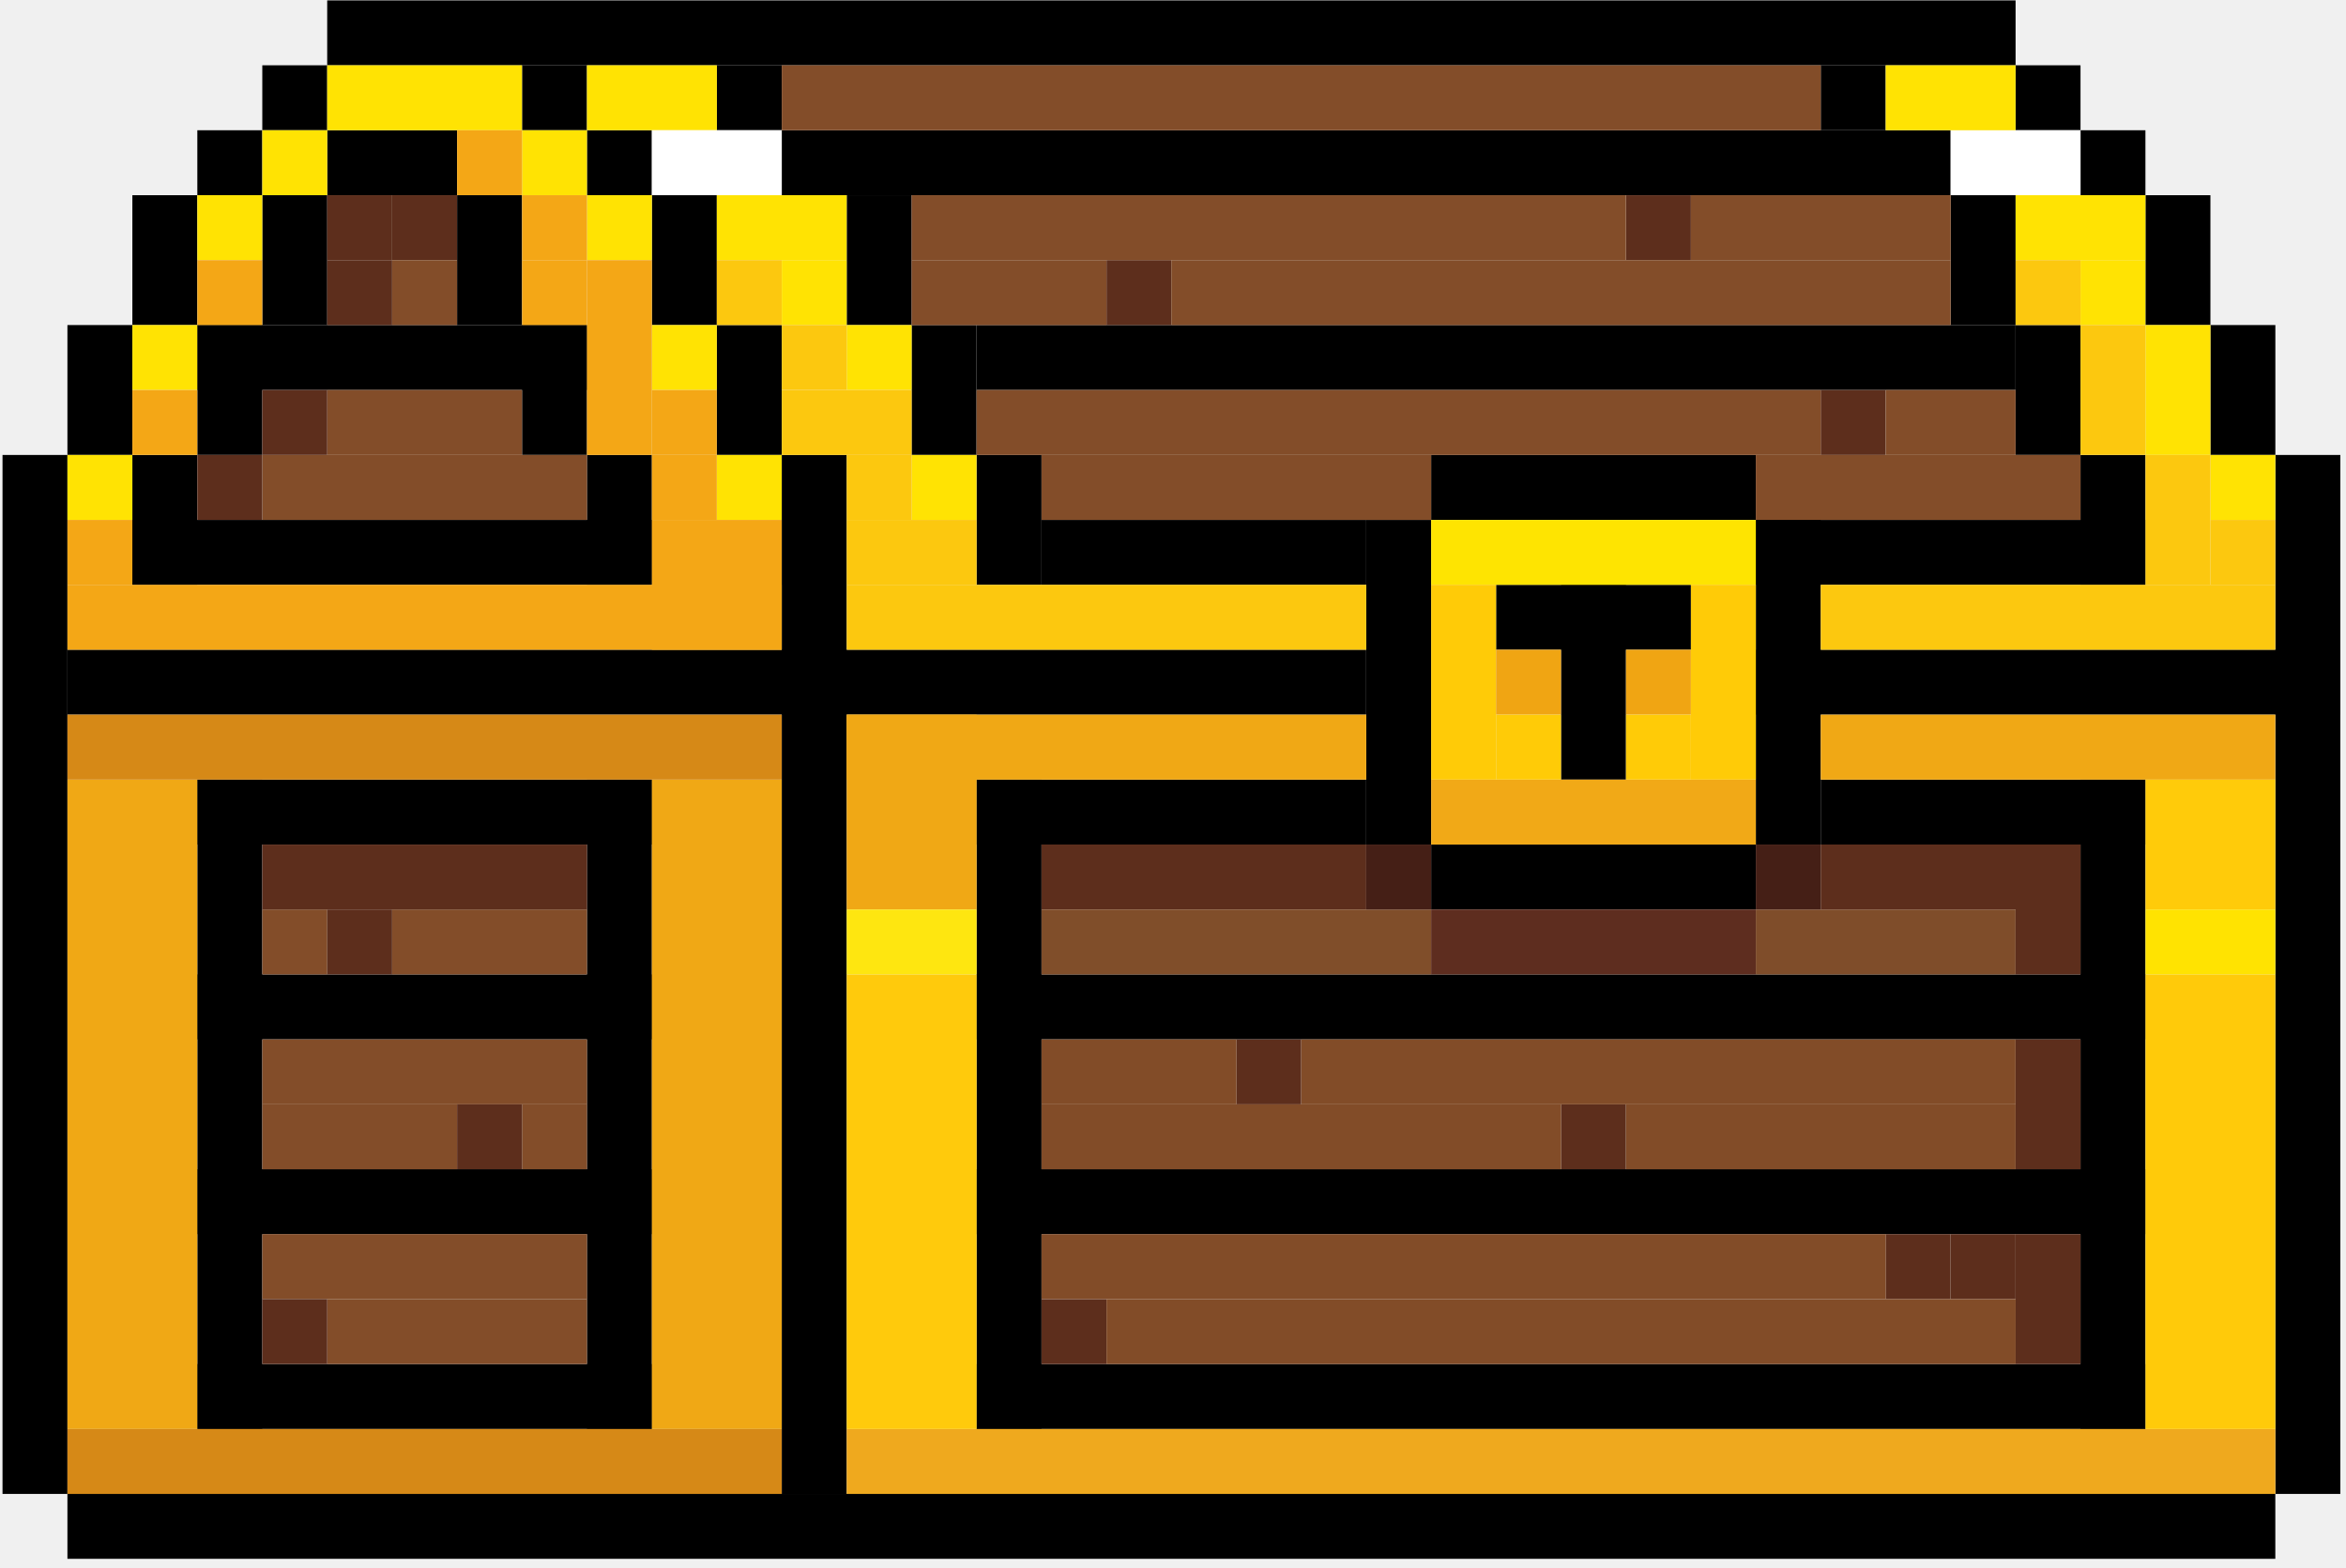
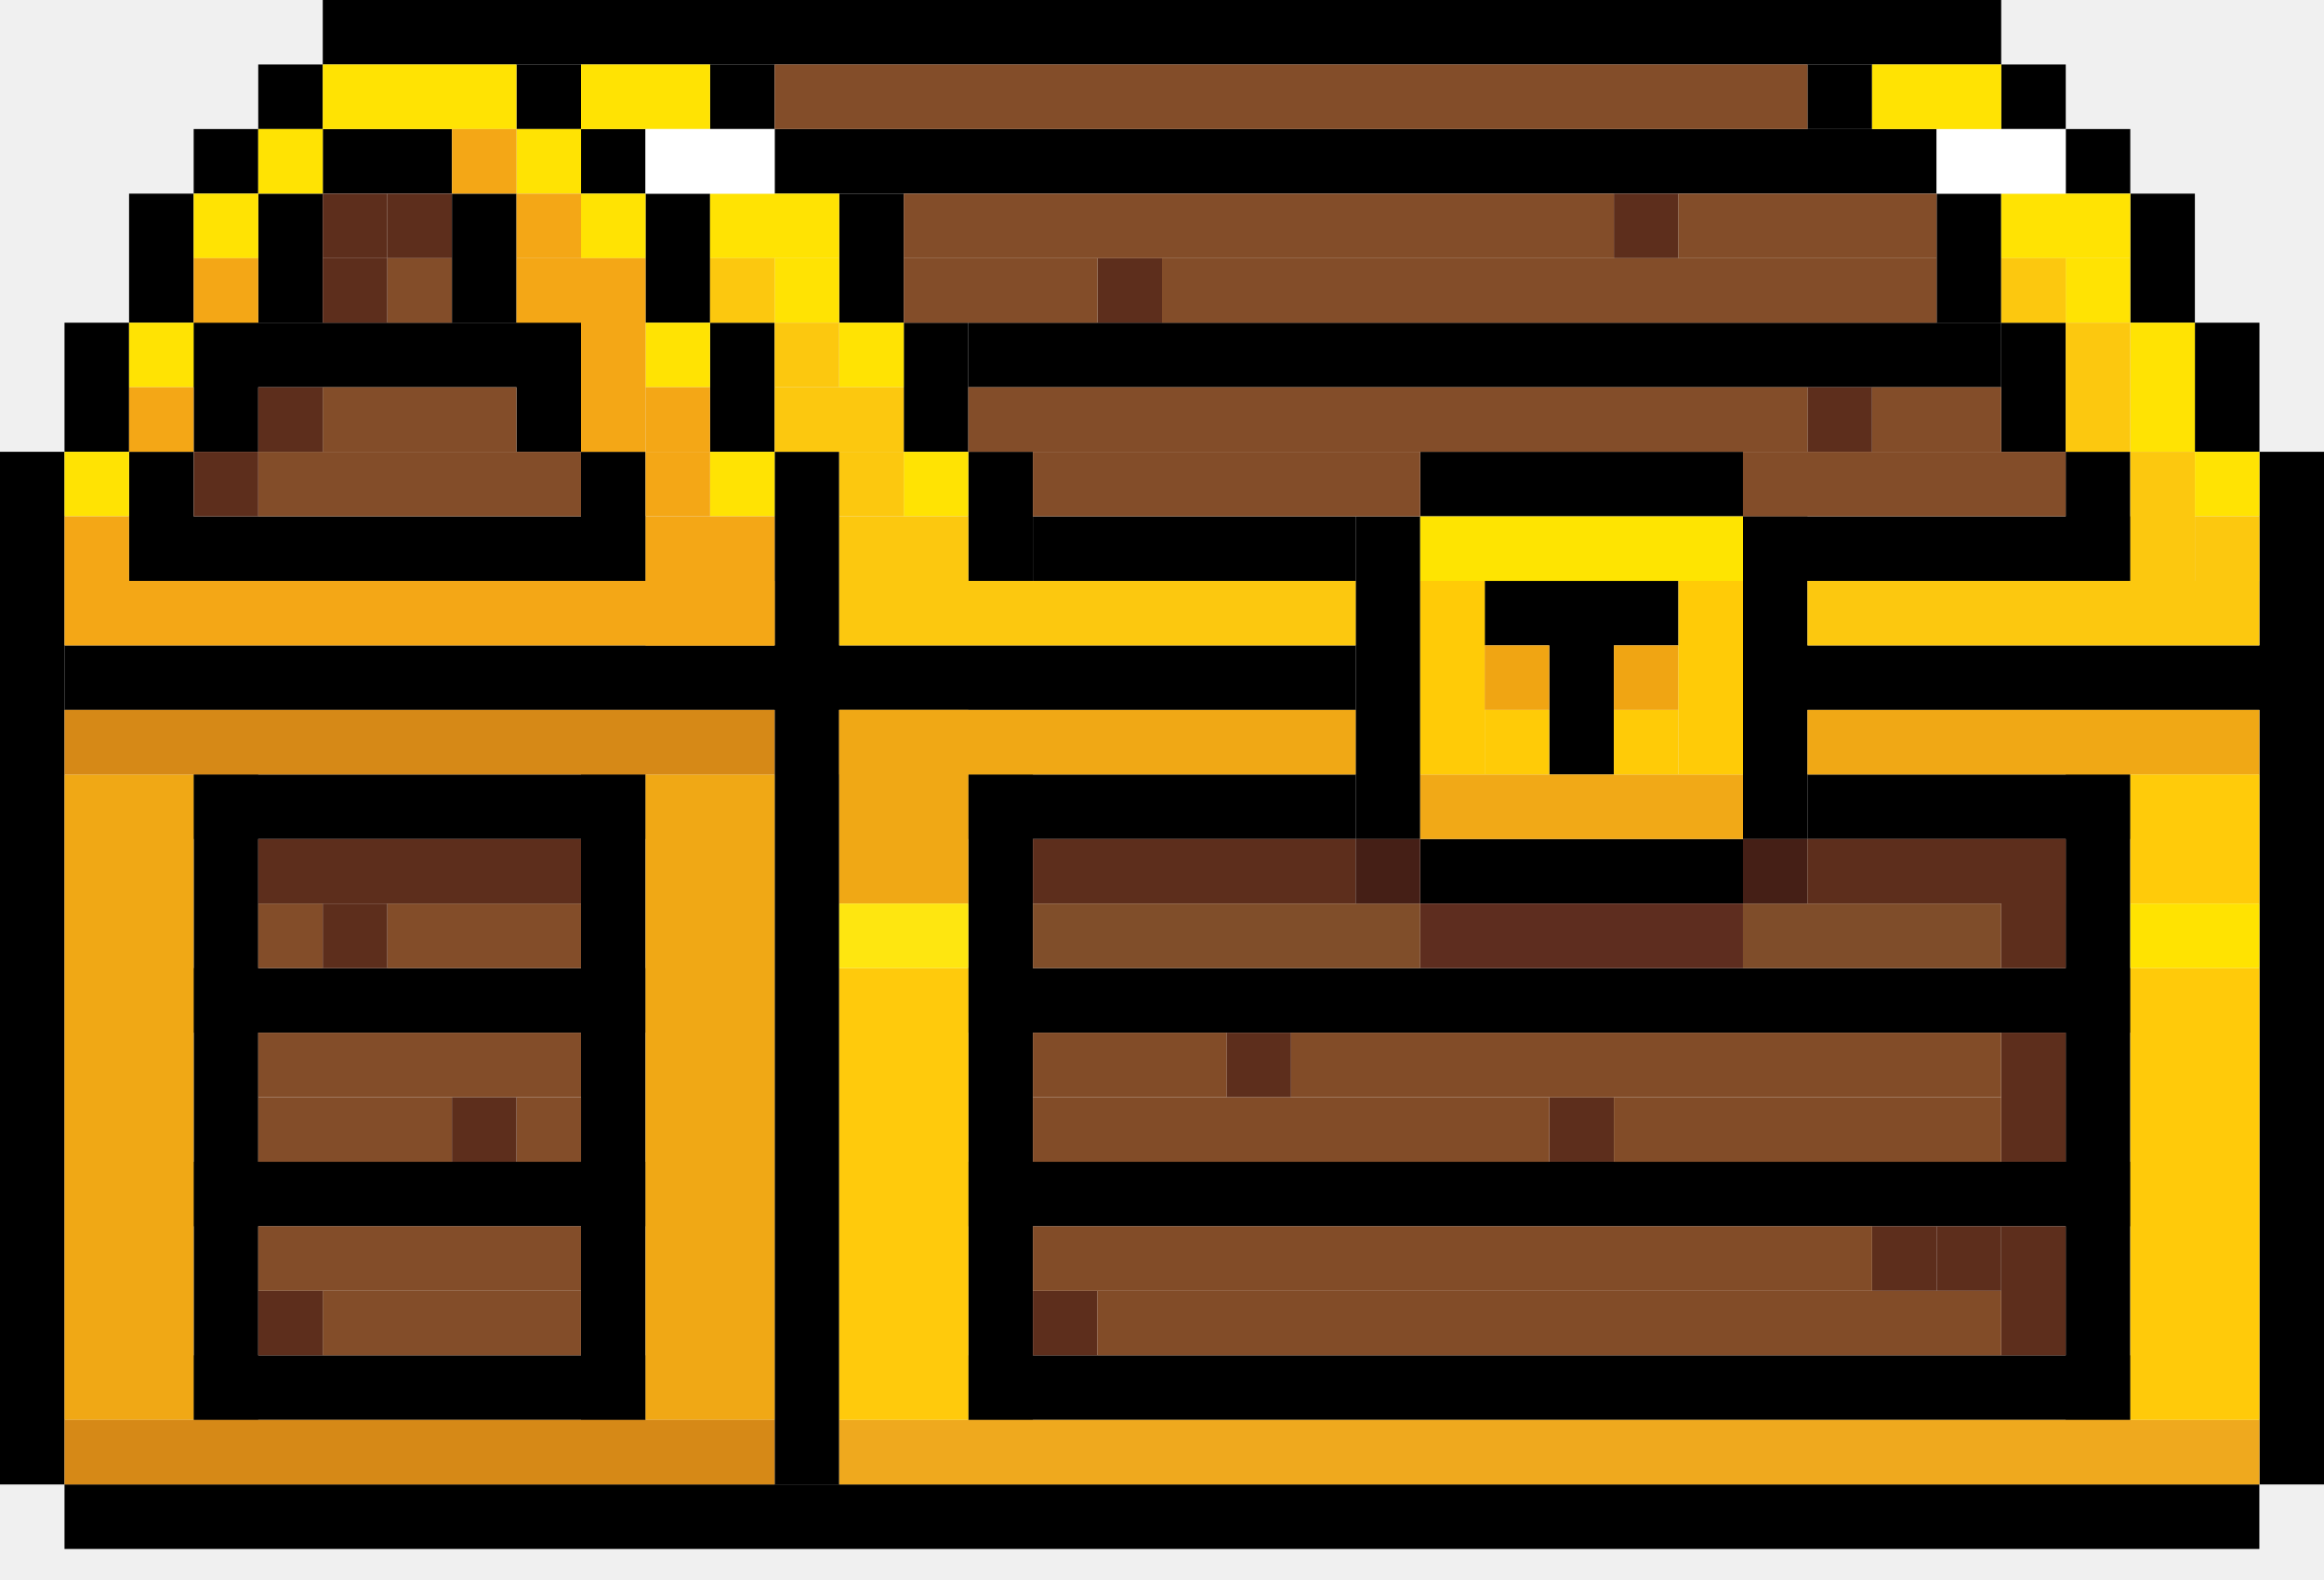
- <svg xmlns="http://www.w3.org/2000/svg" width="232" height="155" viewBox="0 0 232 155" fill="none">
-   <rect x="6.668" y="147.739" width="218.342" height="6.422" fill="black" />
-   <rect x="225.017" y="44.994" width="6.422" height="102.749" fill="black" />
-   <rect x="0.249" y="44.994" width="6.422" height="102.749" fill="black" />
-   <rect x="77.311" y="44.994" width="6.422" height="102.749" fill="black" />
-   <rect x="6.668" y="64.253" width="128.436" height="6.422" fill="black" />
-   <rect x="135.108" y="51.418" width="6.422" height="32.109" fill="black" />
-   <rect x="173.637" y="51.418" width="6.422" height="32.109" fill="black" />
-   <rect x="141.53" y="44.994" width="32.109" height="6.422" fill="black" />
-   <rect x="154.372" y="57.835" width="6.422" height="19.265" fill="black" />
-   <rect x="147.949" y="57.835" width="19.265" height="6.422" fill="black" />
-   <rect x="141.53" y="83.525" width="32.109" height="6.422" fill="black" />
-   <rect x="173.637" y="64.253" width="57.796" height="6.422" fill="black" />
-   <rect x="218.592" y="32.146" width="6.422" height="12.844" fill="black" />
-   <rect x="199.326" y="32.146" width="6.422" height="12.844" fill="black" />
-   <rect x="205.745" y="44.994" width="6.422" height="12.844" fill="black" />
-   <rect x="173.637" y="51.418" width="38.531" height="6.422" fill="black" />
-   <rect x="212.17" y="19.305" width="6.422" height="12.844" fill="black" />
-   <rect x="192.904" y="19.305" width="6.422" height="12.844" fill="black" />
-   <rect x="205.745" y="12.881" width="6.42" height="6.42" fill="black" />
-   <rect x="199.326" y="6.457" width="6.42" height="6.42" fill="black" />
-   <rect x="25.939" y="6.457" width="6.42" height="6.42" fill="black" />
-   <rect x="51.626" y="6.457" width="6.42" height="6.42" fill="black" />
-   <rect x="70.886" y="6.457" width="6.42" height="6.42" fill="black" />
-   <rect x="180.056" y="6.457" width="6.42" height="6.42" fill="black" />
-   <rect x="19.515" y="12.881" width="6.42" height="6.42" fill="black" />
-   <rect x="58.045" y="12.881" width="6.42" height="6.42" fill="black" />
-   <rect x="77.311" y="12.881" width="115.593" height="6.422" fill="black" />
-   <rect x="13.09" y="19.305" width="6.422" height="12.844" fill="black" />
-   <rect x="6.668" y="32.146" width="6.422" height="12.844" fill="black" />
-   <rect x="70.886" y="32.146" width="6.422" height="12.844" fill="black" />
-   <rect x="58.045" y="44.994" width="6.422" height="12.844" fill="black" />
-   <rect x="13.09" y="44.994" width="6.422" height="12.844" fill="black" />
-   <rect x="13.09" y="51.418" width="51.375" height="6.422" fill="black" />
-   <rect x="19.515" y="32.146" width="38.531" height="6.422" fill="black" />
-   <rect x="19.515" y="32.146" width="6.422" height="12.844" fill="black" />
-   <rect x="25.939" y="19.305" width="6.422" height="12.844" fill="black" />
-   <rect x="32.357" y="12.881" width="12.844" height="6.422" fill="black" />
-   <rect x="51.626" y="32.146" width="6.422" height="12.844" fill="black" />
-   <rect x="45.204" y="19.305" width="6.422" height="12.844" fill="black" />
-   <rect x="90.151" y="32.146" width="6.422" height="12.844" fill="black" />
-   <rect x="96.575" y="44.994" width="6.422" height="12.844" fill="black" />
-   <rect x="103" y="51.418" width="32.109" height="6.422" fill="black" />
-   <rect x="96.575" y="77.101" width="38.531" height="6.422" fill="black" />
-   <rect x="96.575" y="96.367" width="115.593" height="6.422" fill="black" />
-   <rect x="96.575" y="115.632" width="115.593" height="6.422" fill="black" />
-   <rect x="96.575" y="134.898" width="115.593" height="6.422" fill="black" />
-   <rect x="96.575" y="77.101" width="6.422" height="64.218" fill="black" />
-   <rect x="58.045" y="77.101" width="6.422" height="64.218" fill="black" />
-   <rect x="19.515" y="77.101" width="6.422" height="64.218" fill="black" />
-   <rect x="19.515" y="77.101" width="44.953" height="6.422" fill="black" />
-   <rect x="19.515" y="134.898" width="44.953" height="6.422" fill="black" />
-   <rect x="19.515" y="115.632" width="44.953" height="6.422" fill="black" />
-   <rect x="19.515" y="96.367" width="44.953" height="6.422" fill="black" />
-   <rect x="205.745" y="77.101" width="6.422" height="64.218" fill="black" />
-   <rect x="180.056" y="77.101" width="32.109" height="6.422" fill="black" />
-   <rect x="96.575" y="32.146" width="102.749" height="6.422" fill="black" />
-   <rect x="64.464" y="19.305" width="6.422" height="12.844" fill="black" />
-   <rect x="83.734" y="19.305" width="6.422" height="12.844" fill="black" />
-   <rect x="32.357" y="0.039" width="166.967" height="6.422" fill="black" />
-   <rect x="32.357" y="6.457" width="19.265" height="6.422" fill="#FFE303" />
-   <rect x="25.939" y="12.881" width="6.42" height="6.42" fill="#FFE303" />
-   <rect x="19.515" y="19.305" width="6.42" height="6.42" fill="#FFE303" />
-   <rect x="13.09" y="32.146" width="6.42" height="6.42" fill="#FFE303" />
-   <rect x="6.668" y="44.994" width="6.42" height="6.42" fill="#FFE303" />
-   <rect x="70.886" y="44.994" width="6.42" height="6.42" fill="#FFE303" />
-   <rect x="64.464" y="32.146" width="6.42" height="6.42" fill="#FFE303" />
-   <rect x="58.045" y="19.305" width="6.42" height="6.42" fill="#FFE303" />
-   <rect x="51.626" y="12.881" width="6.42" height="6.42" fill="#FFE303" />
-   <rect x="19.515" y="25.729" width="6.42" height="6.42" fill="#F4A716" />
-   <rect x="13.09" y="38.57" width="6.42" height="6.42" fill="#F4A716" />
-   <rect x="6.668" y="51.418" width="6.42" height="6.42" fill="#F4A716" />
-   <rect x="64.464" y="44.994" width="6.42" height="6.42" fill="#F4A716" />
-   <rect x="64.464" y="38.57" width="6.42" height="6.42" fill="#F4A716" />
-   <rect x="58.045" y="25.729" width="6.422" height="19.265" fill="#F4A716" />
-   <rect x="45.204" y="12.881" width="6.42" height="6.42" fill="#F4A716" />
-   <rect x="32.357" y="19.305" width="6.42" height="6.42" fill="#5D2E1C" />
-   <rect x="38.779" y="19.305" width="6.42" height="6.42" fill="#5D2E1C" />
-   <rect x="38.779" y="25.729" width="6.42" height="6.42" fill="#834D29" />
-   <rect x="25.939" y="89.943" width="6.42" height="6.42" fill="#834D29" />
-   <rect x="51.626" y="109.214" width="6.42" height="6.42" fill="#834D29" />
-   <rect x="38.779" y="89.943" width="19.265" height="6.422" fill="#834D29" />
-   <rect x="25.939" y="109.214" width="19.265" height="6.422" fill="#834D29" />
-   <rect x="32.357" y="128.474" width="25.687" height="6.422" fill="#834D29" />
-   <rect x="25.939" y="102.79" width="32.109" height="6.422" fill="#834D29" />
-   <rect x="25.939" y="122.05" width="32.109" height="6.422" fill="#834D29" />
-   <rect x="25.939" y="44.994" width="32.109" height="6.422" fill="#834D29" />
-   <rect x="32.357" y="38.57" width="19.265" height="6.422" fill="#834D29" />
-   <rect x="32.357" y="25.729" width="6.42" height="6.42" fill="#5D2E1C" />
-   <rect x="25.939" y="38.57" width="6.42" height="6.42" fill="#5D2E1C" />
-   <rect x="19.515" y="44.994" width="6.42" height="6.42" fill="#5D2E1C" />
-   <rect x="25.939" y="83.525" width="32.109" height="6.422" fill="#5D2E1C" />
-   <rect x="32.357" y="89.943" width="6.42" height="6.42" fill="#5D2E1C" />
-   <rect x="45.204" y="109.214" width="6.42" height="6.42" fill="#5D2E1C" />
-   <rect x="25.939" y="128.474" width="6.42" height="6.42" fill="#5D2E1C" />
-   <rect x="51.626" y="25.729" width="6.42" height="6.42" fill="#F4A716" />
-   <rect x="51.626" y="19.305" width="6.42" height="6.42" fill="#F4A716" />
-   <rect x="64.464" y="51.418" width="12.844" height="12.844" fill="#F4A716" />
-   <rect x="6.668" y="57.835" width="70.64" height="6.422" fill="#F4A716" />
-   <rect x="58.045" y="6.457" width="12.844" height="6.422" fill="#FFE303" />
-   <rect x="70.886" y="19.305" width="12.844" height="6.422" fill="#FFE303" />
-   <rect x="199.326" y="19.305" width="12.844" height="6.422" fill="#FFE303" />
-   <rect x="205.745" y="25.729" width="6.42" height="6.42" fill="#FFE303" />
-   <rect x="212.17" y="32.146" width="6.422" height="12.844" fill="#FFE303" />
-   <rect x="218.592" y="44.994" width="6.42" height="6.42" fill="#FFE303" />
-   <rect x="90.151" y="44.994" width="6.42" height="6.42" fill="#FFE303" />
-   <rect x="83.734" y="32.146" width="6.42" height="6.42" fill="#FFE303" />
-   <rect x="77.311" y="25.729" width="6.42" height="6.42" fill="#FFE303" />
-   <rect x="64.464" y="12.881" width="12.844" height="6.422" fill="white" />
-   <rect x="192.904" y="12.881" width="12.844" height="6.422" fill="white" />
-   <rect x="186.479" y="6.457" width="12.844" height="6.422" fill="#FFE303" />
-   <rect x="64.464" y="77.101" width="12.844" height="64.218" fill="#F0A815" />
-   <rect x="6.668" y="77.101" width="12.844" height="64.218" fill="#F0A815" />
-   <rect x="6.668" y="70.677" width="70.64" height="6.422" fill="#D68917" />
-   <rect x="6.668" y="141.321" width="70.64" height="6.422" fill="#D68917" />
-   <rect x="83.734" y="141.321" width="141.28" height="6.422" fill="#EFA91E" />
-   <rect x="83.734" y="96.367" width="12.844" height="44.953" fill="#FFCA0C" />
-   <rect x="212.17" y="96.367" width="12.844" height="44.953" fill="#FFCA0A" />
-   <rect width="12.844" height="19.265" transform="matrix(1 0 0 -1 83.7344 89.9429)" fill="#F0A815" />
-   <rect width="51.375" height="6.422" transform="matrix(1 0 0 -1 83.7344 77.1009)" fill="#F0A815" />
-   <rect width="44.953" height="6.422" transform="matrix(1 0 0 -1 180.056 77.1009)" fill="#F0A815" />
-   <rect width="12.844" height="12.844" transform="matrix(1 0 0 -1 212.17 89.9429)" fill="#FFCB0A" />
-   <rect width="12.844" height="6.422" transform="matrix(1 0 0 -1 83.7344 96.3665)" fill="#FEE610" />
-   <rect width="32.109" height="6.422" transform="matrix(1 0 0 -1 103 89.9429)" fill="#5D2E1C" />
-   <rect width="38.531" height="6.422" transform="matrix(1 0 0 -1 103 96.3665)" fill="#804E2A" />
-   <rect width="32.109" height="6.422" transform="matrix(1 0 0 -1 141.53 96.3665)" fill="#5E2D1F" />
-   <rect width="25.687" height="6.422" transform="matrix(1 0 0 -1 173.637 96.3665)" fill="#7F4D2A" />
-   <rect width="6.42" height="6.42" transform="matrix(1 0 0 -1 135.108 89.9429)" fill="#451F16" />
-   <rect width="6.42" height="6.42" transform="matrix(1 0 0 -1 173.637 89.9429)" fill="#451F16" />
-   <rect width="25.687" height="6.422" transform="matrix(1 0 0 -1 180.056 89.9429)" fill="#5D2E1C" />
-   <rect width="6.422" height="12.844" transform="matrix(1 0 0 -1 199.326 96.3665)" fill="#5D2E1C" />
-   <rect width="6.42" height="6.42" transform="matrix(1 0 0 -1 122.26 109.214)" fill="#5D2E1C" />
-   <rect width="6.42" height="6.42" transform="matrix(1 0 0 -1 180.056 44.9938)" fill="#5D2E1C" />
-   <rect width="6.42" height="6.42" transform="matrix(1 0 0 -1 109.425 32.1461)" fill="#5D2E1C" />
-   <rect width="6.42" height="6.42" transform="matrix(1 0 0 -1 160.796 25.7285)" fill="#5D2E1C" />
-   <rect width="6.42" height="6.42" transform="matrix(1 0 0 -1 154.372 115.632)" fill="#5D2E1C" />
-   <rect width="6.42" height="6.42" transform="matrix(1 0 0 -1 186.479 128.474)" fill="#5D2E1C" />
-   <rect width="6.42" height="6.42" transform="matrix(1 0 0 -1 192.904 128.474)" fill="#5D2E1C" />
-   <rect width="6.42" height="6.42" transform="matrix(1 0 0 -1 103 134.898)" fill="#5D2E1C" />
-   <rect width="6.422" height="12.844" transform="matrix(1 0 0 -1 199.326 134.898)" fill="#5D2E1C" />
-   <rect width="6.422" height="12.844" transform="matrix(1 0 0 -1 199.326 115.632)" fill="#5D2E1C" />
-   <rect width="12.844" height="6.422" transform="matrix(1 0 0 -1 212.17 96.3665)" fill="#FFE301" />
-   <rect x="103" y="102.79" width="19.265" height="6.422" fill="#824C28" />
-   <rect x="128.684" y="102.79" width="70.64" height="6.422" fill="#824C28" />
-   <rect x="103" y="109.214" width="51.375" height="6.422" fill="#824C28" />
-   <rect x="160.796" y="109.214" width="38.531" height="6.422" fill="#824C28" />
-   <rect width="83.484" height="6.422" transform="matrix(1 0 0 -1 103 128.474)" fill="#824C28" />
-   <rect width="89.906" height="6.422" transform="matrix(1 0 0 -1 109.425 134.898)" fill="#824C28" />
-   <rect x="83.734" y="57.835" width="51.375" height="6.422" fill="#FCC80F" />
-   <rect x="83.734" y="51.418" width="12.844" height="6.422" fill="#FCC80F" />
-   <rect x="83.734" y="44.994" width="6.42" height="6.42" fill="#FCC80F" />
-   <rect x="77.311" y="38.57" width="12.844" height="6.422" fill="#FCC80F" />
-   <rect x="77.311" y="32.146" width="6.42" height="6.42" fill="#FCC80F" />
-   <rect x="70.886" y="25.729" width="6.42" height="6.42" fill="#FCC80F" />
-   <rect x="180.056" y="57.835" width="44.953" height="6.422" fill="#FCC80F" />
-   <rect x="218.592" y="51.418" width="6.42" height="6.42" fill="#FCC80F" />
-   <rect x="212.17" y="44.994" width="6.422" height="12.844" fill="#FCC80F" />
-   <rect x="205.745" y="32.146" width="6.422" height="12.844" fill="#FCC80F" />
-   <rect x="199.326" y="25.729" width="6.42" height="6.42" fill="#FCC80F" />
-   <rect x="96.575" y="38.57" width="83.484" height="6.422" fill="#834D29" />
-   <rect x="103" y="44.994" width="38.531" height="6.422" fill="#834D29" />
-   <rect x="186.479" y="38.57" width="12.844" height="6.422" fill="#834D29" />
-   <rect x="173.637" y="44.994" width="32.109" height="6.422" fill="#834D29" />
-   <rect x="90.151" y="19.305" width="70.64" height="6.422" fill="#834D29" />
-   <rect x="90.151" y="25.729" width="19.265" height="6.422" fill="#834D29" />
-   <rect x="115.841" y="25.729" width="77.062" height="6.422" fill="#834D29" />
-   <rect x="167.221" y="19.305" width="25.687" height="6.422" fill="#834D29" />
-   <rect x="77.311" y="6.457" width="102.749" height="6.422" fill="#834D29" />
-   <rect x="141.53" y="51.418" width="32.109" height="6.422" fill="#FEE401" />
-   <rect x="141.53" y="77.101" width="32.109" height="6.422" fill="#F1A917" />
-   <rect x="141.53" y="57.835" width="6.422" height="19.265" fill="#FFCB07" />
-   <rect x="147.949" y="64.253" width="6.42" height="6.42" fill="#F0A513" />
-   <rect x="147.949" y="70.677" width="6.42" height="6.42" fill="#FFCB07" />
-   <rect x="160.796" y="64.253" width="6.42" height="6.42" fill="#F0A513" />
-   <rect x="160.796" y="70.677" width="6.42" height="6.42" fill="#FFCB07" />
-   <rect x="167.221" y="57.835" width="6.422" height="19.265" fill="#FFCB07" />
+ <svg xmlns="http://www.w3.org/2000/svg" width="50" height="34" viewBox="0 0 50 34" fill="none">
+   <rect x="1.388" y="31.943" width="47.221" height="1.389" fill="black" />
+   <rect x="48.611" y="9.722" width="1.389" height="22.222" fill="black" />
+   <rect y="9.722" width="1.389" height="22.222" fill="black" />
+   <rect x="16.666" y="9.722" width="1.389" height="22.222" fill="black" />
+   <rect x="1.388" y="13.888" width="27.777" height="1.389" fill="black" />
+   <rect x="29.166" y="11.112" width="1.389" height="6.944" fill="black" />
+   <rect x="37.499" y="11.112" width="1.389" height="6.944" fill="black" />
+   <rect x="30.556" y="9.722" width="6.944" height="1.389" fill="black" />
+   <rect x="33.333" y="12.5" width="1.389" height="4.167" fill="black" />
+   <rect x="31.943" y="12.5" width="4.167" height="1.389" fill="black" />
+   <rect x="30.556" y="18.056" width="6.944" height="1.389" fill="black" />
+   <rect x="37.499" y="13.888" width="12.5" height="1.389" fill="black" />
+   <rect x="47.222" y="6.944" width="1.389" height="2.778" fill="black" />
+   <rect x="43.055" y="6.944" width="1.389" height="2.778" fill="black" />
+   <rect x="44.443" y="9.722" width="1.389" height="2.778" fill="black" />
+   <rect x="37.499" y="11.112" width="8.333" height="1.389" fill="black" />
+   <rect x="45.833" y="4.167" width="1.389" height="2.778" fill="black" />
+   <rect x="41.666" y="4.167" width="1.389" height="2.778" fill="black" />
+   <rect x="44.443" y="2.777" width="1.389" height="1.389" fill="black" />
+   <rect x="43.055" y="1.388" width="1.389" height="1.389" fill="black" />
+   <rect x="5.556" y="1.388" width="1.389" height="1.389" fill="black" />
+   <rect x="11.112" y="1.388" width="1.389" height="1.389" fill="black" />
+   <rect x="15.277" y="1.388" width="1.389" height="1.389" fill="black" />
+   <rect x="38.887" y="1.388" width="1.389" height="1.389" fill="black" />
+   <rect x="4.167" y="2.777" width="1.389" height="1.389" fill="black" />
+   <rect x="12.5" y="2.777" width="1.389" height="1.389" fill="black" />
+   <rect x="16.666" y="2.777" width="25" height="1.389" fill="black" />
+   <rect x="2.777" y="4.167" width="1.389" height="2.778" fill="black" />
+   <rect x="1.388" y="6.944" width="1.389" height="2.778" fill="black" />
+   <rect x="15.277" y="6.944" width="1.389" height="2.778" fill="black" />
+   <rect x="12.5" y="9.722" width="1.389" height="2.778" fill="black" />
+   <rect x="2.777" y="9.722" width="1.389" height="2.778" fill="black" />
+   <rect x="2.777" y="11.112" width="11.111" height="1.389" fill="black" />
+   <rect x="4.167" y="6.944" width="8.333" height="1.389" fill="black" />
+   <rect x="4.167" y="6.944" width="1.389" height="2.778" fill="black" />
+   <rect x="5.556" y="4.167" width="1.389" height="2.778" fill="black" />
+   <rect x="6.944" y="2.777" width="2.778" height="1.389" fill="black" />
+   <rect x="11.112" y="6.944" width="1.389" height="2.778" fill="black" />
+   <rect x="9.723" y="4.167" width="1.389" height="2.778" fill="black" />
+   <rect x="19.444" y="6.944" width="1.389" height="2.778" fill="black" />
+   <rect x="20.833" y="9.722" width="1.389" height="2.778" fill="black" />
+   <rect x="22.222" y="11.112" width="6.944" height="1.389" fill="black" />
+   <rect x="20.833" y="16.666" width="8.333" height="1.389" fill="black" />
+   <rect x="20.833" y="20.833" width="25" height="1.389" fill="black" />
+   <rect x="20.833" y="25" width="25" height="1.389" fill="black" />
+   <rect x="20.833" y="29.166" width="25" height="1.389" fill="black" />
+   <rect x="20.833" y="16.666" width="1.389" height="13.889" fill="black" />
+   <rect x="12.5" y="16.666" width="1.389" height="13.889" fill="black" />
+   <rect x="4.167" y="16.666" width="1.389" height="13.889" fill="black" />
+   <rect x="4.167" y="16.666" width="9.722" height="1.389" fill="black" />
+   <rect x="4.167" y="29.166" width="9.722" height="1.389" fill="black" />
+   <rect x="4.167" y="25" width="9.722" height="1.389" fill="black" />
+   <rect x="4.167" y="20.833" width="9.722" height="1.389" fill="black" />
+   <rect x="44.443" y="16.666" width="1.389" height="13.889" fill="black" />
+   <rect x="38.887" y="16.666" width="6.944" height="1.389" fill="black" />
+   <rect x="20.833" y="6.944" width="22.222" height="1.389" fill="black" />
+   <rect x="13.888" y="4.167" width="1.389" height="2.778" fill="black" />
+   <rect x="18.056" y="4.167" width="1.389" height="2.778" fill="black" />
+   <rect x="6.944" width="36.111" height="1.389" fill="black" />
+   <rect x="6.944" y="1.388" width="4.167" height="1.389" fill="#FFE303" />
+   <rect x="5.556" y="2.777" width="1.389" height="1.389" fill="#FFE303" />
+   <rect x="4.167" y="4.167" width="1.389" height="1.389" fill="#FFE303" />
+   <rect x="2.777" y="6.944" width="1.389" height="1.389" fill="#FFE303" />
+   <rect x="1.388" y="9.722" width="1.389" height="1.389" fill="#FFE303" />
+   <rect x="15.277" y="9.722" width="1.389" height="1.389" fill="#FFE303" />
+   <rect x="13.888" y="6.944" width="1.389" height="1.389" fill="#FFE303" />
+   <rect x="12.5" y="4.167" width="1.389" height="1.389" fill="#FFE303" />
+   <rect x="11.112" y="2.777" width="1.389" height="1.389" fill="#FFE303" />
+   <rect x="4.167" y="5.556" width="1.389" height="1.389" fill="#F4A716" />
+   <rect x="2.777" y="8.333" width="1.389" height="1.389" fill="#F4A716" />
+   <rect x="1.388" y="11.112" width="1.389" height="1.389" fill="#F4A716" />
+   <rect x="13.888" y="9.722" width="1.389" height="1.389" fill="#F4A716" />
+   <rect x="13.888" y="8.333" width="1.389" height="1.389" fill="#F4A716" />
+   <rect x="12.5" y="5.556" width="1.389" height="4.167" fill="#F4A716" />
+   <rect x="9.723" y="2.777" width="1.389" height="1.389" fill="#F4A716" />
+   <rect x="6.944" y="4.167" width="1.389" height="1.389" fill="#5D2E1C" />
+   <rect x="8.333" y="4.167" width="1.389" height="1.389" fill="#5D2E1C" />
+   <rect x="8.333" y="5.556" width="1.389" height="1.389" fill="#834D29" />
+   <rect x="5.556" y="19.444" width="1.389" height="1.389" fill="#834D29" />
+   <rect x="11.112" y="23.612" width="1.389" height="1.389" fill="#834D29" />
+   <rect x="8.333" y="19.444" width="4.167" height="1.389" fill="#834D29" />
+   <rect x="5.556" y="23.612" width="4.167" height="1.389" fill="#834D29" />
+   <rect x="6.944" y="27.777" width="5.555" height="1.389" fill="#834D29" />
+   <rect x="5.556" y="22.222" width="6.944" height="1.389" fill="#834D29" />
+   <rect x="5.556" y="26.387" width="6.944" height="1.389" fill="#834D29" />
+   <rect x="5.556" y="9.722" width="6.944" height="1.389" fill="#834D29" />
+   <rect x="6.944" y="8.333" width="4.167" height="1.389" fill="#834D29" />
+   <rect x="6.944" y="5.556" width="1.389" height="1.389" fill="#5D2E1C" />
+   <rect x="5.556" y="8.333" width="1.389" height="1.389" fill="#5D2E1C" />
+   <rect x="4.167" y="9.722" width="1.389" height="1.389" fill="#5D2E1C" />
+   <rect x="5.556" y="18.056" width="6.944" height="1.389" fill="#5D2E1C" />
+   <rect x="6.944" y="19.444" width="1.389" height="1.389" fill="#5D2E1C" />
+   <rect x="9.723" y="23.612" width="1.389" height="1.389" fill="#5D2E1C" />
+   <rect x="5.556" y="27.777" width="1.389" height="1.389" fill="#5D2E1C" />
+   <rect x="11.112" y="5.556" width="1.389" height="1.389" fill="#F4A716" />
+   <rect x="11.112" y="4.167" width="1.389" height="1.389" fill="#F4A716" />
+   <rect x="13.888" y="11.112" width="2.778" height="2.778" fill="#F4A716" />
+   <rect x="1.388" y="12.5" width="15.277" height="1.389" fill="#F4A716" />
+   <rect x="12.5" y="1.388" width="2.778" height="1.389" fill="#FFE303" />
+   <rect x="15.277" y="4.167" width="2.778" height="1.389" fill="#FFE303" />
+   <rect x="43.055" y="4.167" width="2.778" height="1.389" fill="#FFE303" />
+   <rect x="44.443" y="5.556" width="1.389" height="1.389" fill="#FFE303" />
+   <rect x="45.833" y="6.944" width="1.389" height="2.778" fill="#FFE303" />
+   <rect x="47.222" y="9.722" width="1.389" height="1.389" fill="#FFE303" />
+   <rect x="19.444" y="9.722" width="1.389" height="1.389" fill="#FFE303" />
+   <rect x="18.056" y="6.944" width="1.389" height="1.389" fill="#FFE303" />
+   <rect x="16.666" y="5.556" width="1.389" height="1.389" fill="#FFE303" />
+   <rect x="13.888" y="2.777" width="2.778" height="1.389" fill="white" />
+   <rect x="41.666" y="2.777" width="2.778" height="1.389" fill="white" />
+   <rect x="40.277" y="1.388" width="2.778" height="1.389" fill="#FFE303" />
+   <rect x="13.888" y="16.666" width="2.778" height="13.889" fill="#F0A815" />
+   <rect x="1.388" y="16.666" width="2.778" height="13.889" fill="#F0A815" />
+   <rect x="1.388" y="15.277" width="15.277" height="1.389" fill="#D68917" />
+   <rect x="1.388" y="30.555" width="15.277" height="1.389" fill="#D68917" />
+   <rect x="18.056" y="30.555" width="30.555" height="1.389" fill="#EFA91E" />
+   <rect x="18.056" y="20.833" width="2.778" height="9.722" fill="#FFCA0C" />
+   <rect x="45.833" y="20.833" width="2.778" height="9.722" fill="#FFCA0A" />
+   <rect width="2.778" height="4.167" transform="matrix(1 0 0 -1 18.0557 19.4436)" fill="#F0A815" />
+   <rect width="11.111" height="1.389" transform="matrix(1 0 0 -1 18.0557 16.6665)" fill="#F0A815" />
+   <rect width="9.722" height="1.389" transform="matrix(1 0 0 -1 38.8872 16.6665)" fill="#F0A815" />
+   <rect width="2.778" height="2.778" transform="matrix(1 0 0 -1 45.8325 19.4436)" fill="#FFCB0A" />
+   <rect width="2.778" height="1.389" transform="matrix(1 0 0 -1 18.0557 20.833)" fill="#FEE610" />
+   <rect width="6.944" height="1.389" transform="matrix(1 0 0 -1 22.2222 19.4436)" fill="#5D2E1C" />
+   <rect width="8.333" height="1.389" transform="matrix(1 0 0 -1 22.2222 20.833)" fill="#804E2A" />
+   <rect width="6.944" height="1.389" transform="matrix(1 0 0 -1 30.5557 20.833)" fill="#5E2D1F" />
+   <rect width="5.555" height="1.389" transform="matrix(1 0 0 -1 37.4995 20.833)" fill="#7F4D2A" />
+   <rect width="1.389" height="1.389" transform="matrix(1 0 0 -1 29.166 19.4436)" fill="#451F16" />
+   <rect width="1.389" height="1.389" transform="matrix(1 0 0 -1 37.4995 19.4436)" fill="#451F16" />
+   <rect width="5.555" height="1.389" transform="matrix(1 0 0 -1 38.8872 19.4436)" fill="#5D2E1C" />
+   <rect width="1.389" height="2.778" transform="matrix(1 0 0 -1 43.0552 20.833)" fill="#5D2E1C" />
+   <rect width="1.389" height="1.389" transform="matrix(1 0 0 -1 26.3877 23.6116)" fill="#5D2E1C" />
+   <rect width="1.389" height="1.389" transform="matrix(1 0 0 -1 38.8872 9.72241)" fill="#5D2E1C" />
+   <rect width="1.389" height="1.389" transform="matrix(1 0 0 -1 23.6113 6.94385)" fill="#5D2E1C" />
+   <rect width="1.389" height="1.389" transform="matrix(1 0 0 -1 34.7222 5.55591)" fill="#5D2E1C" />
+   <rect width="1.389" height="1.389" transform="matrix(1 0 0 -1 33.333 24.9995)" fill="#5D2E1C" />
+   <rect width="1.389" height="1.389" transform="matrix(1 0 0 -1 40.2769 27.7769)" fill="#5D2E1C" />
+   <rect width="1.389" height="1.389" transform="matrix(1 0 0 -1 41.666 27.7769)" fill="#5D2E1C" />
+   <rect width="1.389" height="1.389" transform="matrix(1 0 0 -1 22.2222 29.1663)" fill="#5D2E1C" />
+   <rect width="1.389" height="2.778" transform="matrix(1 0 0 -1 43.0552 29.1663)" fill="#5D2E1C" />
+   <rect width="1.389" height="2.778" transform="matrix(1 0 0 -1 43.0552 24.9995)" fill="#5D2E1C" />
+   <rect width="2.778" height="1.389" transform="matrix(1 0 0 -1 45.8325 20.833)" fill="#FFE301" />
+   <rect x="22.222" y="22.222" width="4.167" height="1.389" fill="#824C28" />
+   <rect x="27.777" y="22.222" width="15.277" height="1.389" fill="#824C28" />
+   <rect x="22.222" y="23.612" width="11.111" height="1.389" fill="#824C28" />
+   <rect x="34.722" y="23.612" width="8.333" height="1.389" fill="#824C28" />
+   <rect width="18.055" height="1.389" transform="matrix(1 0 0 -1 22.2222 27.7769)" fill="#824C28" />
+   <rect width="19.444" height="1.389" transform="matrix(1 0 0 -1 23.6113 29.1663)" fill="#824C28" />
+   <rect x="18.056" y="12.5" width="11.111" height="1.389" fill="#FCC80F" />
+   <rect x="18.056" y="11.112" width="2.778" height="1.389" fill="#FCC80F" />
+   <rect x="18.056" y="9.722" width="1.389" height="1.389" fill="#FCC80F" />
+   <rect x="16.666" y="8.333" width="2.778" height="1.389" fill="#FCC80F" />
+   <rect x="16.666" y="6.944" width="1.389" height="1.389" fill="#FCC80F" />
+   <rect x="15.277" y="5.556" width="1.389" height="1.389" fill="#FCC80F" />
+   <rect x="38.887" y="12.5" width="9.722" height="1.389" fill="#FCC80F" />
+   <rect x="47.222" y="11.112" width="1.389" height="1.389" fill="#FCC80F" />
+   <rect x="45.833" y="9.722" width="1.389" height="2.778" fill="#FCC80F" />
+   <rect x="44.443" y="6.944" width="1.389" height="2.778" fill="#FCC80F" />
+   <rect x="43.055" y="5.556" width="1.389" height="1.389" fill="#FCC80F" />
+   <rect x="20.833" y="8.333" width="18.055" height="1.389" fill="#834D29" />
+   <rect x="22.222" y="9.722" width="8.333" height="1.389" fill="#834D29" />
+   <rect x="40.277" y="8.333" width="2.778" height="1.389" fill="#834D29" />
+   <rect x="37.499" y="9.722" width="6.944" height="1.389" fill="#834D29" />
+   <rect x="19.444" y="4.167" width="15.277" height="1.389" fill="#834D29" />
+   <rect x="19.444" y="5.556" width="4.167" height="1.389" fill="#834D29" />
+   <rect x="25" y="5.556" width="16.666" height="1.389" fill="#834D29" />
+   <rect x="36.111" y="4.167" width="5.555" height="1.389" fill="#834D29" />
+   <rect x="16.666" y="1.388" width="22.222" height="1.389" fill="#834D29" />
+   <rect x="30.556" y="11.112" width="6.944" height="1.389" fill="#FEE401" />
+   <rect x="30.556" y="16.666" width="6.944" height="1.389" fill="#F1A917" />
+   <rect x="30.556" y="12.5" width="1.389" height="4.167" fill="#FFCB07" />
+   <rect x="31.943" y="13.888" width="1.389" height="1.389" fill="#F0A513" />
+   <rect x="31.943" y="15.277" width="1.389" height="1.389" fill="#FFCB07" />
+   <rect x="34.722" y="13.888" width="1.389" height="1.389" fill="#F0A513" />
+   <rect x="34.722" y="15.277" width="1.389" height="1.389" fill="#FFCB07" />
+   <rect x="36.111" y="12.5" width="1.389" height="4.167" fill="#FFCB07" />
</svg>
